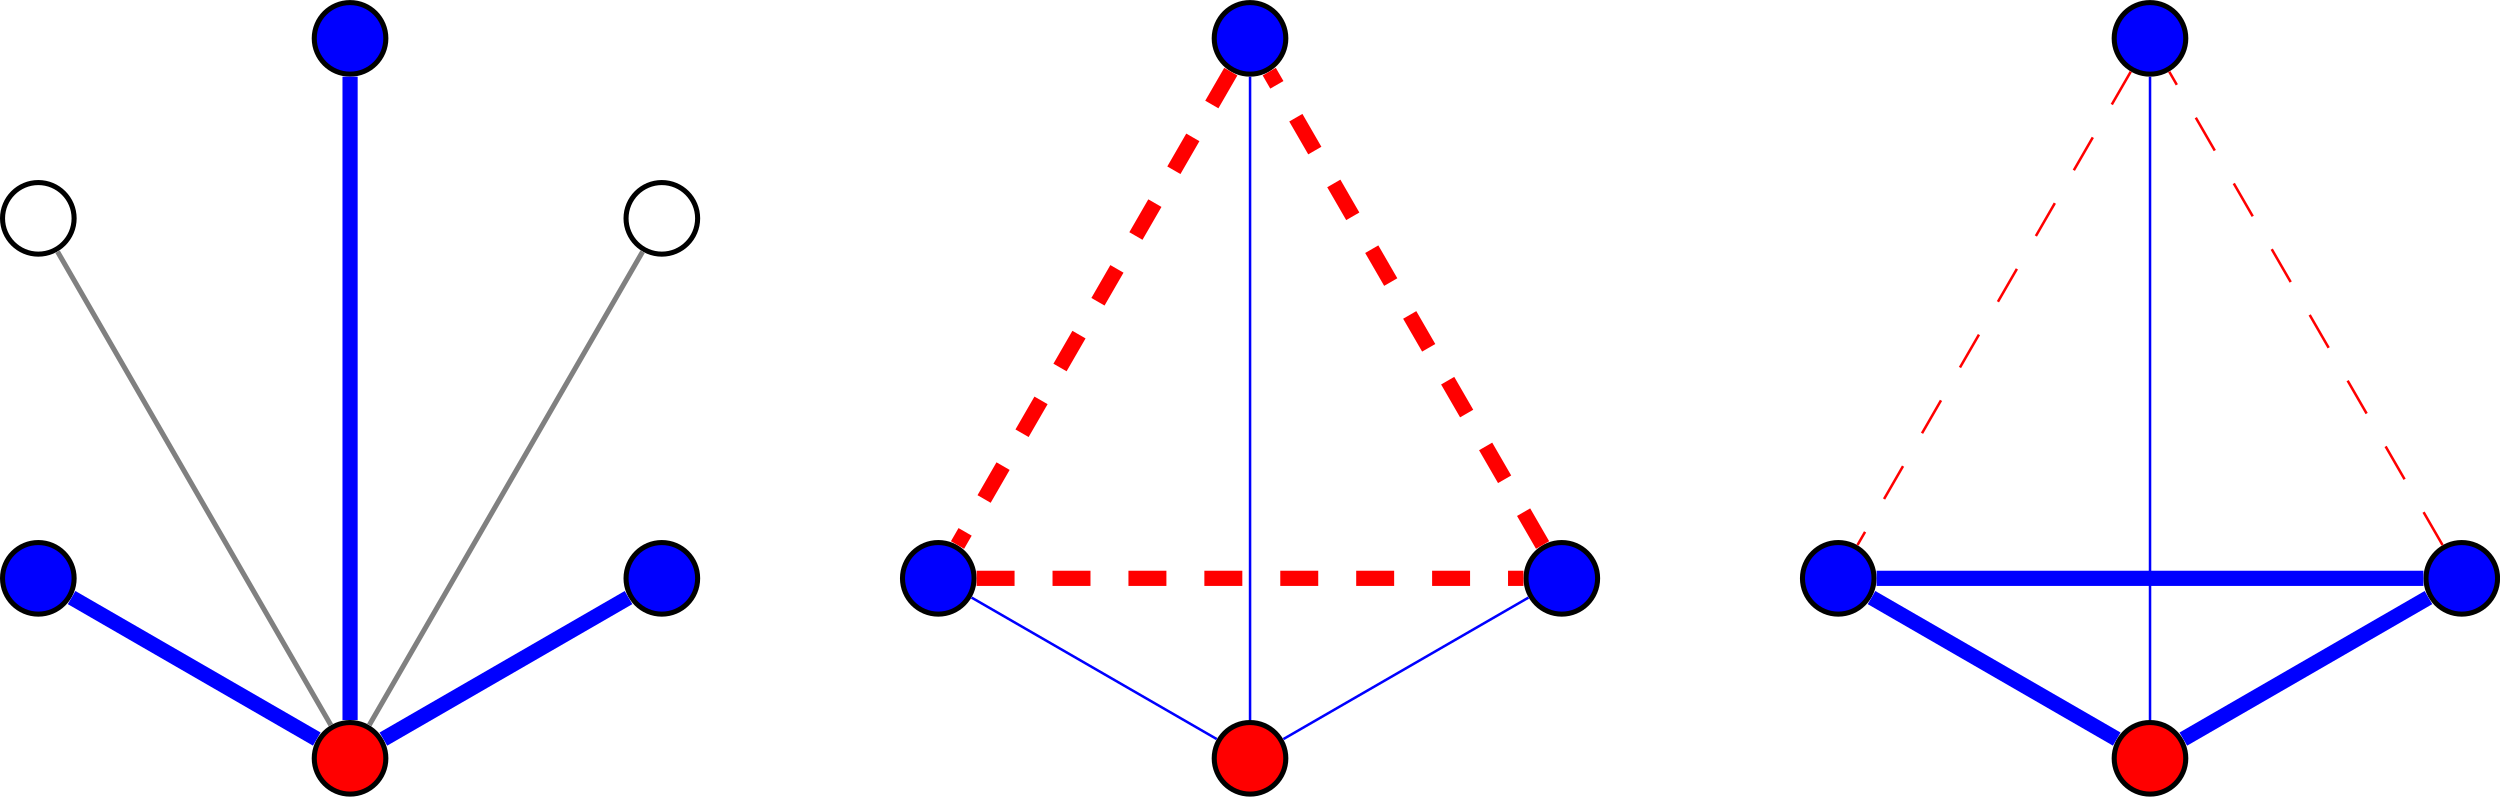
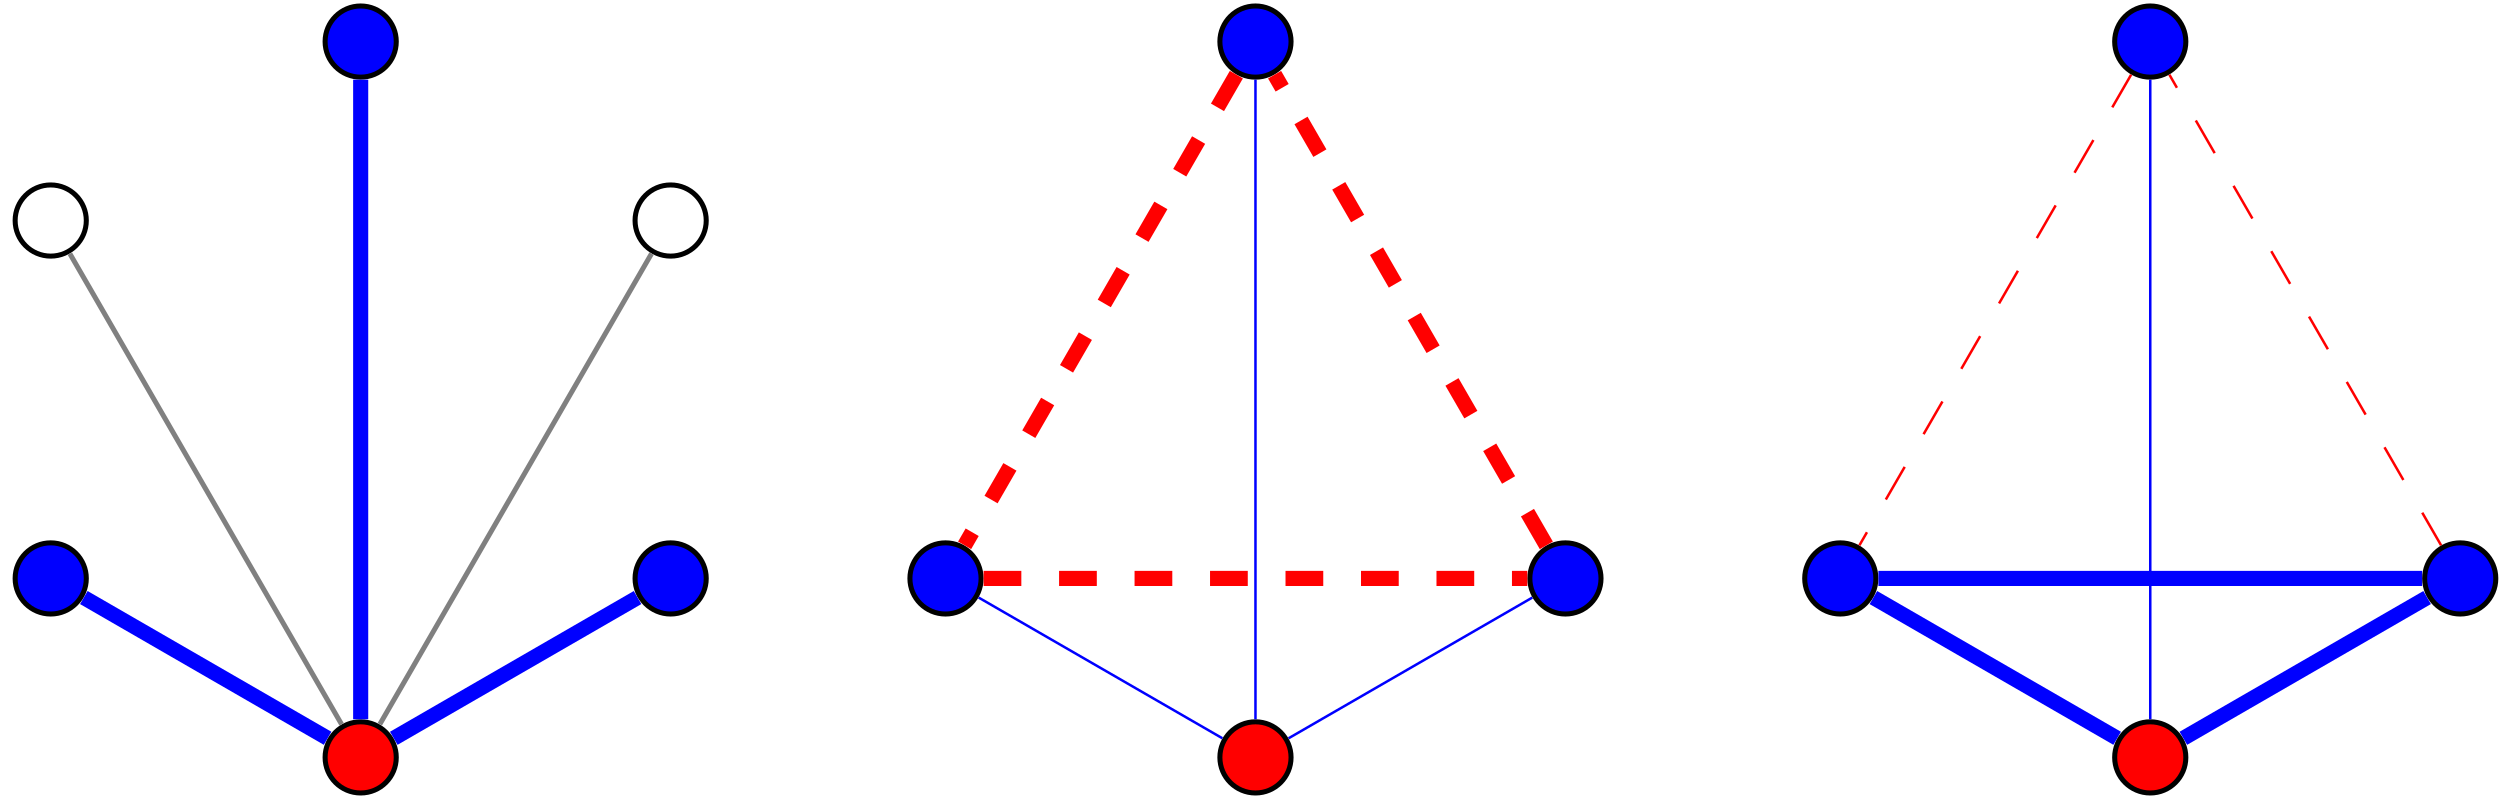
- <svg xmlns="http://www.w3.org/2000/svg" width="196.86pt" height="62.73pt" viewBox="0 0 196.86 62.73" version="1.1">
-   <defs>
-     <clipPath id="clip1">
-       <path d="M 24 56 L 31 56 L 31 62.73 L 24 62.73 Z M 24 56 " />
-     </clipPath>
-     <clipPath id="clip2">
-       <path d="M 19 51 L 37 51 L 37 62.73 L 19 62.73 Z M 19 51 " />
-     </clipPath>
-     <clipPath id="clip3">
-       <path d="M 0 0 L 67 0 L 67 62.73 L 0 62.73 Z M 0 0 " />
-     </clipPath>
-     <clipPath id="clip4">
-       <path d="M 0 14 L 57 14 L 57 62.73 L 0 62.73 Z M 0 14 " />
-     </clipPath>
-     <clipPath id="clip5">
-       <path d="M 95 56 L 102 56 L 102 62.73 L 95 62.73 Z M 95 56 " />
-     </clipPath>
-     <clipPath id="clip6">
-       <path d="M 89 51 L 107 51 L 107 62.73 L 89 62.73 Z M 89 51 " />
-     </clipPath>
-     <clipPath id="clip7">
-       <path d="M 58 0 L 139 0 L 139 62.73 L 58 62.73 Z M 58 0 " />
-     </clipPath>
-     <clipPath id="clip8">
-       <path d="M 166 56 L 173 56 L 173 62.73 L 166 62.73 Z M 166 56 " />
-     </clipPath>
-     <clipPath id="clip9">
-       <path d="M 160 51 L 178 51 L 178 62.73 L 160 62.73 Z M 160 51 " />
-     </clipPath>
-     <clipPath id="clip10">
-       <path d="M 191 42 L 196.859 42 L 196.859 49 L 191 49 Z M 191 42 " />
-     </clipPath>
-     <clipPath id="clip11">
-       <path d="M 185 37 L 196.859 37 L 196.859 54 L 185 54 Z M 185 37 " />
-     </clipPath>
-     <clipPath id="clip12">
-       <path d="M 130 28 L 196.859 28 L 196.859 62.73 L 130 62.73 Z M 130 28 " />
-     </clipPath>
-   </defs>
-   <g id="surface1">
-     <g clip-path="url(#clip1)" clip-rule="nonzero">
-       <path style=" stroke:none;fill-rule:nonzero;fill:rgb(100%,0%,0%);fill-opacity:1;" d="M 30.383 59.715 C 30.383 58.156 29.121 56.895 27.566 56.895 C 26.008 56.895 24.746 58.156 24.746 59.715 C 24.746 61.27 26.008 62.531 27.566 62.531 C 29.121 62.531 30.383 61.27 30.383 59.715 Z M 30.383 59.715 " />
-     </g>
-     <g clip-path="url(#clip2)" clip-rule="nonzero">
-       <path style="fill:none;stroke-width:0.399;stroke-linecap:butt;stroke-linejoin:miter;stroke:rgb(0%,0%,0%);stroke-opacity:1;stroke-miterlimit:10;" d="M 2.817 -28.348 C 2.817 -26.789 1.555 -25.528 0 -25.528 C -1.558 -25.528 -2.82 -26.789 -2.82 -28.348 C -2.82 -29.903 -1.558 -31.164 0 -31.164 C 1.555 -31.164 2.817 -29.903 2.817 -28.348 Z M 2.817 -28.348 " transform="matrix(1,0,0,-1,27.566,31.367)" />
-     </g>
-     <path style="fill-rule:nonzero;fill:rgb(0%,0%,100%);fill-opacity:1;stroke-width:0.399;stroke-linecap:butt;stroke-linejoin:miter;stroke:rgb(0%,0%,0%);stroke-opacity:1;stroke-miterlimit:10;" d="M 27.368 -14.172 C 27.368 -12.617 26.106 -11.356 24.547 -11.356 C 22.993 -11.356 21.731 -12.617 21.731 -14.172 C 21.731 -15.731 22.993 -16.992 24.547 -16.992 C 26.106 -16.992 27.368 -15.731 27.368 -14.172 Z M 27.368 -14.172 " transform="matrix(1,0,0,-1,27.566,31.367)" />
-     <path style="fill-rule:nonzero;fill:rgb(100%,100%,100%);fill-opacity:1;stroke-width:0.399;stroke-linecap:butt;stroke-linejoin:miter;stroke:rgb(0%,0%,0%);stroke-opacity:1;stroke-miterlimit:10;" d="M 27.368 14.172 C 27.368 15.73 26.106 16.992 24.547 16.992 C 22.993 16.992 21.731 15.73 21.731 14.172 C 21.731 12.617 22.993 11.355 24.547 11.355 C 26.106 11.355 27.368 12.617 27.368 14.172 Z M 27.368 14.172 " transform="matrix(1,0,0,-1,27.566,31.367)" />
-     <path style="fill-rule:nonzero;fill:rgb(0%,0%,100%);fill-opacity:1;stroke-width:0.399;stroke-linecap:butt;stroke-linejoin:miter;stroke:rgb(0%,0%,0%);stroke-opacity:1;stroke-miterlimit:10;" d="M 2.817 28.347 C 2.817 29.902 1.555 31.164 0 31.164 C -1.558 31.164 -2.82 29.902 -2.82 28.347 C -2.82 26.789 -1.558 25.527 0 25.527 C 1.555 25.527 2.817 26.789 2.817 28.347 Z M 2.817 28.347 " transform="matrix(1,0,0,-1,27.566,31.367)" />
-     <path style="fill-rule:nonzero;fill:rgb(100%,100%,100%);fill-opacity:1;stroke-width:0.399;stroke-linecap:butt;stroke-linejoin:miter;stroke:rgb(0%,0%,0%);stroke-opacity:1;stroke-miterlimit:10;" d="M -21.73 14.172 C -21.73 15.73 -22.992 16.992 -24.55 16.992 C -26.105 16.992 -27.367 15.73 -27.367 14.172 C -27.367 12.617 -26.105 11.355 -24.55 11.355 C -22.992 11.355 -21.73 12.617 -21.73 14.172 Z M -21.73 14.172 " transform="matrix(1,0,0,-1,27.566,31.367)" />
-     <path style="fill-rule:nonzero;fill:rgb(0%,0%,100%);fill-opacity:1;stroke-width:0.399;stroke-linecap:butt;stroke-linejoin:miter;stroke:rgb(0%,0%,0%);stroke-opacity:1;stroke-miterlimit:10;" d="M -21.73 -14.172 C -21.73 -12.617 -22.992 -11.356 -24.55 -11.356 C -26.105 -11.356 -27.367 -12.617 -27.367 -14.172 C -27.367 -15.731 -26.105 -16.992 -24.55 -16.992 C -22.992 -16.992 -21.73 -15.731 -21.73 -14.172 Z M -21.73 -14.172 " transform="matrix(1,0,0,-1,27.566,31.367)" />
-     <g clip-path="url(#clip3)" clip-rule="nonzero">
-       <path style="fill:none;stroke-width:1.196;stroke-linecap:butt;stroke-linejoin:miter;stroke:rgb(0%,0%,100%);stroke-opacity:1;stroke-miterlimit:10;" d="M 2.622 -26.832 L 21.926 -15.688 M 0 -25.328 L 0 25.328 M -2.621 -26.832 L -21.929 -15.688 " transform="matrix(1,0,0,-1,27.566,31.367)" />
-     </g>
-     <g clip-path="url(#clip4)" clip-rule="nonzero">
-       <path style="fill:none;stroke-width:0.399;stroke-linecap:butt;stroke-linejoin:miter;stroke:rgb(50%,50%,50%);stroke-opacity:1;stroke-miterlimit:10;" d="M 1.512 -25.727 L 23.036 11.551 M -1.515 -25.727 L -23.035 11.551 " transform="matrix(1,0,0,-1,27.566,31.367)" />
-     </g>
-     <g clip-path="url(#clip5)" clip-rule="nonzero">
-       <path style=" stroke:none;fill-rule:nonzero;fill:rgb(100%,0%,0%);fill-opacity:1;" d="M 101.25 59.715 C 101.25 58.156 99.988 56.895 98.434 56.895 C 96.875 56.895 95.613 58.156 95.613 59.715 C 95.613 61.27 96.875 62.531 98.434 62.531 C 99.988 62.531 101.25 61.27 101.25 59.715 Z M 101.25 59.715 " />
-     </g>
-     <g clip-path="url(#clip6)" clip-rule="nonzero">
-       <path style="fill:none;stroke-width:0.399;stroke-linecap:butt;stroke-linejoin:miter;stroke:rgb(0%,0%,0%);stroke-opacity:1;stroke-miterlimit:10;" d="M 73.684 -28.348 C 73.684 -26.789 72.422 -25.528 70.868 -25.528 C 69.309 -25.528 68.047 -26.789 68.047 -28.348 C 68.047 -29.903 69.309 -31.164 70.868 -31.164 C 72.422 -31.164 73.684 -29.903 73.684 -28.348 Z M 73.684 -28.348 " transform="matrix(1,0,0,-1,27.566,31.367)" />
-     </g>
-     <path style="fill-rule:nonzero;fill:rgb(0%,0%,100%);fill-opacity:1;stroke-width:0.399;stroke-linecap:butt;stroke-linejoin:miter;stroke:rgb(0%,0%,0%);stroke-opacity:1;stroke-miterlimit:10;" d="M 49.137 -14.172 C 49.137 -12.617 47.875 -11.356 46.317 -11.356 C 44.762 -11.356 43.5 -12.617 43.5 -14.172 C 43.5 -15.731 44.762 -16.992 46.317 -16.992 C 47.875 -16.992 49.137 -15.731 49.137 -14.172 Z M 49.137 -14.172 " transform="matrix(1,0,0,-1,27.566,31.367)" />
-     <path style="fill-rule:nonzero;fill:rgb(0%,0%,100%);fill-opacity:1;stroke-width:0.399;stroke-linecap:butt;stroke-linejoin:miter;stroke:rgb(0%,0%,0%);stroke-opacity:1;stroke-miterlimit:10;" d="M 98.235 -14.172 C 98.235 -12.617 96.973 -11.356 95.414 -11.356 C 93.86 -11.356 92.598 -12.617 92.598 -14.172 C 92.598 -15.731 93.86 -16.992 95.414 -16.992 C 96.973 -16.992 98.235 -15.731 98.235 -14.172 Z M 98.235 -14.172 " transform="matrix(1,0,0,-1,27.566,31.367)" />
-     <path style="fill-rule:nonzero;fill:rgb(0%,0%,100%);fill-opacity:1;stroke-width:0.399;stroke-linecap:butt;stroke-linejoin:miter;stroke:rgb(0%,0%,0%);stroke-opacity:1;stroke-miterlimit:10;" d="M 73.684 28.347 C 73.684 29.902 72.422 31.164 70.868 31.164 C 69.309 31.164 68.047 29.902 68.047 28.347 C 68.047 26.789 69.309 25.527 70.868 25.527 C 72.422 25.527 73.684 26.789 73.684 28.347 Z M 73.684 28.347 " transform="matrix(1,0,0,-1,27.566,31.367)" />
-     <path style="fill:none;stroke-width:0.199;stroke-linecap:butt;stroke-linejoin:miter;stroke:rgb(0%,0%,100%);stroke-opacity:1;stroke-miterlimit:10;" d="M 68.246 -26.832 L 48.938 -15.688 M 73.489 -26.832 L 92.793 -15.688 M 70.868 -25.328 L 70.868 25.328 " transform="matrix(1,0,0,-1,27.566,31.367)" />
-     <g clip-path="url(#clip7)" clip-rule="nonzero">
-       <path style="fill:none;stroke-width:1.196;stroke-linecap:butt;stroke-linejoin:miter;stroke:rgb(100%,0%,0%);stroke-opacity:1;stroke-dasharray:2.989,2.989;stroke-miterlimit:10;" d="M 69.352 25.726 L 47.832 -11.551 M 49.336 -14.172 L 92.399 -14.172 M 93.903 -11.551 L 72.379 25.726 " transform="matrix(1,0,0,-1,27.566,31.367)" />
-     </g>
-     <g clip-path="url(#clip8)" clip-rule="nonzero">
-       <path style=" stroke:none;fill-rule:nonzero;fill:rgb(100%,0%,0%);fill-opacity:1;" d="M 172.117 59.715 C 172.117 58.156 170.855 56.895 169.301 56.895 C 167.742 56.895 166.48 58.156 166.48 59.715 C 166.48 61.27 167.742 62.531 169.301 62.531 C 170.855 62.531 172.117 61.27 172.117 59.715 Z M 172.117 59.715 " />
-     </g>
-     <g clip-path="url(#clip9)" clip-rule="nonzero">
-       <path style="fill:none;stroke-width:0.399;stroke-linecap:butt;stroke-linejoin:miter;stroke:rgb(0%,0%,0%);stroke-opacity:1;stroke-miterlimit:10;" d="M 144.551 -28.348 C 144.551 -26.789 143.289 -25.528 141.735 -25.528 C 140.176 -25.528 138.914 -26.789 138.914 -28.348 C 138.914 -29.903 140.176 -31.164 141.735 -31.164 C 143.289 -31.164 144.551 -29.903 144.551 -28.348 Z M 144.551 -28.348 " transform="matrix(1,0,0,-1,27.566,31.367)" />
-     </g>
-     <path style="fill-rule:nonzero;fill:rgb(0%,0%,100%);fill-opacity:1;stroke-width:0.399;stroke-linecap:butt;stroke-linejoin:miter;stroke:rgb(0%,0%,0%);stroke-opacity:1;stroke-miterlimit:10;" d="M 120.004 -14.172 C 120.004 -12.617 118.743 -11.356 117.184 -11.356 C 115.629 -11.356 114.368 -12.617 114.368 -14.172 C 114.368 -15.731 115.629 -16.992 117.184 -16.992 C 118.743 -16.992 120.004 -15.731 120.004 -14.172 Z M 120.004 -14.172 " transform="matrix(1,0,0,-1,27.566,31.367)" />
-     <g clip-path="url(#clip10)" clip-rule="nonzero">
-       <path style=" stroke:none;fill-rule:nonzero;fill:rgb(0%,0%,100%);fill-opacity:1;" d="M 196.668 45.539 C 196.668 43.984 195.406 42.723 193.848 42.723 C 192.293 42.723 191.031 43.984 191.031 45.539 C 191.031 47.098 192.293 48.359 193.848 48.359 C 195.406 48.359 196.668 47.098 196.668 45.539 Z M 196.668 45.539 " />
-     </g>
-     <g clip-path="url(#clip11)" clip-rule="nonzero">
-       <path style="fill:none;stroke-width:0.399;stroke-linecap:butt;stroke-linejoin:miter;stroke:rgb(0%,0%,0%);stroke-opacity:1;stroke-miterlimit:10;" d="M 169.102 -14.172 C 169.102 -12.617 167.84 -11.356 166.282 -11.356 C 164.727 -11.356 163.465 -12.617 163.465 -14.172 C 163.465 -15.731 164.727 -16.992 166.282 -16.992 C 167.84 -16.992 169.102 -15.731 169.102 -14.172 Z M 169.102 -14.172 " transform="matrix(1,0,0,-1,27.566,31.367)" />
-     </g>
-     <path style="fill-rule:nonzero;fill:rgb(0%,0%,100%);fill-opacity:1;stroke-width:0.399;stroke-linecap:butt;stroke-linejoin:miter;stroke:rgb(0%,0%,0%);stroke-opacity:1;stroke-miterlimit:10;" d="M 144.551 28.347 C 144.551 29.902 143.289 31.164 141.735 31.164 C 140.176 31.164 138.914 29.902 138.914 28.347 C 138.914 26.789 140.176 25.527 141.735 25.527 C 143.289 25.527 144.551 26.789 144.551 28.347 Z M 144.551 28.347 " transform="matrix(1,0,0,-1,27.566,31.367)" />
-     <g clip-path="url(#clip12)" clip-rule="nonzero">
-       <path style="fill:none;stroke-width:1.196;stroke-linecap:butt;stroke-linejoin:miter;stroke:rgb(0%,0%,100%);stroke-opacity:1;stroke-miterlimit:10;" d="M 139.114 -26.832 L 119.805 -15.688 M 144.356 -26.832 L 163.661 -15.688 M 120.204 -14.172 L 163.266 -14.172 " transform="matrix(1,0,0,-1,27.566,31.367)" />
-     </g>
-     <path style="fill:none;stroke-width:0.199;stroke-linecap:butt;stroke-linejoin:miter;stroke:rgb(0%,0%,100%);stroke-opacity:1;stroke-miterlimit:10;" d="M 141.735 -25.328 L 141.735 25.328 " transform="matrix(1,0,0,-1,27.566,31.367)" />
-     <path style="fill:none;stroke-width:0.199;stroke-linecap:butt;stroke-linejoin:miter;stroke:rgb(100%,0%,0%);stroke-opacity:1;stroke-dasharray:2.989,2.989;stroke-miterlimit:10;" d="M 140.219 25.726 L 118.7 -11.551 M 164.77 -11.551 L 143.246 25.726 " transform="matrix(1,0,0,-1,27.566,31.367)" />
+ <svg xmlns="http://www.w3.org/2000/svg" version="1.1" width="6.985cm" height="2.258cm" viewBox="0 0 198 64">
+   <clipPath id="cp0">
+     <path transform="matrix(1,0,0,-1,1,63)" d="M 0 0 L 196.864 0 L 196.864 62.727 L 0 62.727 Z " />
+   </clipPath>
+   <g clip-path="url(#cp0)">
+     <path transform="matrix(1,0,0,-1,28.566,31.636)" d="M 2.818 -28.347 C 2.818 -26.79 1.556 -25.529 0 -25.529 C -1.556 -25.529 -2.818 -26.79 -2.818 -28.347 C -2.818 -29.903 -1.556 -31.165 0 -31.165 C 1.556 -31.165 2.818 -29.903 2.818 -28.347 Z M 0 -28.347 " fill="rgb(255,0,0)" />
+     <path transform="matrix(1,0,0,-1,28.566,31.636)" stroke-width=".399" stroke-linecap="butt" stroke-miterlimit="10" stroke-linejoin="miter" fill="none" stroke="rgb(0,0,0)" d="M 2.818 -28.347 C 2.818 -26.79 1.556 -25.529 0 -25.529 C -1.556 -25.529 -2.818 -26.79 -2.818 -28.347 C -2.818 -29.903 -1.556 -31.165 0 -31.165 C 1.556 -31.165 2.818 -29.903 2.818 -28.347 Z M 0 -28.347 " />
+     <path transform="matrix(1,0,0,-1,28.566,31.636)" d="M 27.367 -14.173 C 27.367 -12.617 26.105 -11.355 24.549 -11.355 C 22.993 -11.355 21.731 -12.617 21.731 -14.173 C 21.731 -15.73 22.993 -16.991 24.549 -16.991 C 26.105 -16.991 27.367 -15.73 27.367 -14.173 Z M 24.549 -14.173 " fill="rgb(0,0,255)" />
+     <path transform="matrix(1,0,0,-1,28.566,31.636)" stroke-width=".399" stroke-linecap="butt" stroke-miterlimit="10" stroke-linejoin="miter" fill="none" stroke="rgb(0,0,0)" d="M 27.367 -14.173 C 27.367 -12.617 26.105 -11.355 24.549 -11.355 C 22.993 -11.355 21.731 -12.617 21.731 -14.173 C 21.731 -15.73 22.993 -16.991 24.549 -16.991 C 26.105 -16.991 27.367 -15.73 27.367 -14.173 Z M 24.549 -14.173 " />
+     <path transform="matrix(1,0,0,-1,28.566,31.636)" d="M 27.367 14.173 C 27.367 15.73 26.105 16.991 24.549 16.991 C 22.993 16.991 21.731 15.73 21.731 14.173 C 21.731 12.617 22.993 11.355 24.549 11.355 C 26.105 11.355 27.367 12.617 27.367 14.173 Z M 24.549 14.173 " fill="rgb(255,255,255)" />
+     <path transform="matrix(1,0,0,-1,28.566,31.636)" stroke-width=".399" stroke-linecap="butt" stroke-miterlimit="10" stroke-linejoin="miter" fill="none" stroke="rgb(0,0,0)" d="M 27.367 14.173 C 27.367 15.73 26.105 16.991 24.549 16.991 C 22.993 16.991 21.731 15.73 21.731 14.173 C 21.731 12.617 22.993 11.355 24.549 11.355 C 26.105 11.355 27.367 12.617 27.367 14.173 Z M 24.549 14.173 " />
+     <path transform="matrix(1,0,0,-1,28.566,31.636)" d="M 2.818 28.347 C 2.818 29.903 1.556 31.165 0 31.165 C -1.556 31.165 -2.818 29.903 -2.818 28.347 C -2.818 26.79 -1.556 25.529 0 25.529 C 1.556 25.529 2.818 26.79 2.818 28.347 Z M 0 28.347 " fill="rgb(0,0,255)" />
+     <path transform="matrix(1,0,0,-1,28.566,31.636)" stroke-width=".399" stroke-linecap="butt" stroke-miterlimit="10" stroke-linejoin="miter" fill="none" stroke="rgb(0,0,0)" d="M 2.818 28.347 C 2.818 29.903 1.556 31.165 0 31.165 C -1.556 31.165 -2.818 29.903 -2.818 28.347 C -2.818 26.79 -1.556 25.529 0 25.529 C 1.556 25.529 2.818 26.79 2.818 28.347 Z M 0 28.347 " />
+     <path transform="matrix(1,0,0,-1,28.566,31.636)" d="M -21.731 14.173 C -21.731 15.73 -22.993 16.991 -24.549 16.991 C -26.105 16.991 -27.367 15.73 -27.367 14.173 C -27.367 12.617 -26.105 11.355 -24.549 11.355 C -22.993 11.355 -21.731 12.617 -21.731 14.173 Z M -24.549 14.173 " fill="rgb(255,255,255)" />
+     <path transform="matrix(1,0,0,-1,28.566,31.636)" stroke-width=".399" stroke-linecap="butt" stroke-miterlimit="10" stroke-linejoin="miter" fill="none" stroke="rgb(0,0,0)" d="M -21.731 14.173 C -21.731 15.73 -22.993 16.991 -24.549 16.991 C -26.105 16.991 -27.367 15.73 -27.367 14.173 C -27.367 12.617 -26.105 11.355 -24.549 11.355 C -22.993 11.355 -21.731 12.617 -21.731 14.173 Z M -24.549 14.173 " />
+     <path transform="matrix(1,0,0,-1,28.566,31.636)" d="M -21.731 -14.173 C -21.731 -12.617 -22.993 -11.355 -24.549 -11.355 C -26.105 -11.355 -27.367 -12.617 -27.367 -14.173 C -27.367 -15.73 -26.105 -16.991 -24.549 -16.991 C -22.993 -16.991 -21.731 -15.73 -21.731 -14.173 Z M -24.549 -14.173 " fill="rgb(0,0,255)" />
+     <path transform="matrix(1,0,0,-1,28.566,31.636)" stroke-width=".399" stroke-linecap="butt" stroke-miterlimit="10" stroke-linejoin="miter" fill="none" stroke="rgb(0,0,0)" d="M -21.731 -14.173 C -21.731 -12.617 -22.993 -11.355 -24.549 -11.355 C -26.105 -11.355 -27.367 -12.617 -27.367 -14.173 C -27.367 -15.73 -26.105 -16.991 -24.549 -16.991 C -22.993 -16.991 -21.731 -15.73 -21.731 -14.173 Z M -24.549 -14.173 " />
+     <path transform="matrix(1,0,0,-1,28.566,31.636)" stroke-width="1.196" stroke-linecap="butt" stroke-miterlimit="10" stroke-linejoin="miter" fill="none" stroke="rgb(0,0,255)" d="M 2.621 -26.833 L 21.928 -15.687 M 0 -25.329 L 0 25.329 M -2.621 -26.833 L -21.928 -15.687 " />
+     <path transform="matrix(1,0,0,-1,28.566,31.636)" stroke-width=".399" stroke-linecap="butt" stroke-miterlimit="10" stroke-linejoin="miter" fill="none" stroke="rgb(128,128,128)" d="M 1.514 -25.725 L 23.036 11.552 M -1.514 -25.725 L -23.036 11.552 " />
+     <path transform="matrix(1,0,0,-1,28.566,31.636)" d="M 73.685 -28.347 C 73.685 -26.79 72.423 -25.529 70.867 -25.529 C 69.311 -25.529 68.049 -26.79 68.049 -28.347 C 68.049 -29.903 69.311 -31.165 70.867 -31.165 C 72.423 -31.165 73.685 -29.903 73.685 -28.347 Z M 70.867 -28.347 " fill="rgb(255,0,0)" />
+     <path transform="matrix(1,0,0,-1,28.566,31.636)" stroke-width=".399" stroke-linecap="butt" stroke-miterlimit="10" stroke-linejoin="miter" fill="none" stroke="rgb(0,0,0)" d="M 73.685 -28.347 C 73.685 -26.79 72.423 -25.529 70.867 -25.529 C 69.311 -25.529 68.049 -26.79 68.049 -28.347 C 68.049 -29.903 69.311 -31.165 70.867 -31.165 C 72.423 -31.165 73.685 -29.903 73.685 -28.347 Z M 70.867 -28.347 " />
+     <path transform="matrix(1,0,0,-1,28.566,31.636)" d="M 49.136 -14.173 C 49.136 -12.617 47.874 -11.355 46.318 -11.355 C 44.762 -11.355 43.5 -12.617 43.5 -14.173 C 43.5 -15.73 44.762 -16.991 46.318 -16.991 C 47.874 -16.991 49.136 -15.73 49.136 -14.173 Z M 46.318 -14.173 " fill="rgb(0,0,255)" />
+     <path transform="matrix(1,0,0,-1,28.566,31.636)" stroke-width=".399" stroke-linecap="butt" stroke-miterlimit="10" stroke-linejoin="miter" fill="none" stroke="rgb(0,0,0)" d="M 49.136 -14.173 C 49.136 -12.617 47.874 -11.355 46.318 -11.355 C 44.762 -11.355 43.5 -12.617 43.5 -14.173 C 43.5 -15.73 44.762 -16.991 46.318 -16.991 C 47.874 -16.991 49.136 -15.73 49.136 -14.173 Z M 46.318 -14.173 " />
+     <path transform="matrix(1,0,0,-1,28.566,31.636)" d="M 98.234 -14.173 C 98.234 -12.617 96.973 -11.355 95.416 -11.355 C 93.86 -11.355 92.598 -12.617 92.598 -14.173 C 92.598 -15.73 93.86 -16.991 95.416 -16.991 C 96.973 -16.991 98.234 -15.73 98.234 -14.173 Z M 95.416 -14.173 " fill="rgb(0,0,255)" />
+     <path transform="matrix(1,0,0,-1,28.566,31.636)" stroke-width=".399" stroke-linecap="butt" stroke-miterlimit="10" stroke-linejoin="miter" fill="none" stroke="rgb(0,0,0)" d="M 98.234 -14.173 C 98.234 -12.617 96.973 -11.355 95.416 -11.355 C 93.86 -11.355 92.598 -12.617 92.598 -14.173 C 92.598 -15.73 93.86 -16.991 95.416 -16.991 C 96.973 -16.991 98.234 -15.73 98.234 -14.173 Z M 95.416 -14.173 " />
+     <path transform="matrix(1,0,0,-1,28.566,31.636)" d="M 73.685 28.347 C 73.685 29.903 72.423 31.165 70.867 31.165 C 69.311 31.165 68.049 29.903 68.049 28.347 C 68.049 26.79 69.311 25.529 70.867 25.529 C 72.423 25.529 73.685 26.79 73.685 28.347 Z M 70.867 28.347 " fill="rgb(0,0,255)" />
+     <path transform="matrix(1,0,0,-1,28.566,31.636)" stroke-width=".399" stroke-linecap="butt" stroke-miterlimit="10" stroke-linejoin="miter" fill="none" stroke="rgb(0,0,0)" d="M 73.685 28.347 C 73.685 29.903 72.423 31.165 70.867 31.165 C 69.311 31.165 68.049 29.903 68.049 28.347 C 68.049 26.79 69.311 25.529 70.867 25.529 C 72.423 25.529 73.685 26.79 73.685 28.347 Z M 70.867 28.347 " />
+     <path transform="matrix(1,0,0,-1,28.566,31.636)" stroke-width=".199" stroke-linecap="butt" stroke-miterlimit="10" stroke-linejoin="miter" fill="none" stroke="rgb(0,0,255)" d="M 68.246 -26.833 L 48.939 -15.687 M 73.488 -26.833 L 92.795 -15.687 M 70.867 -25.329 L 70.867 25.329 " />
+     <path transform="matrix(1,0,0,-1,28.566,31.636)" stroke-width="1.196" stroke-linecap="butt" stroke-dasharray="2.989,2.989" stroke-miterlimit="10" stroke-linejoin="miter" fill="none" stroke="rgb(255,0,0)" d="M 69.353 25.725 L 47.831 -11.552 M 49.335 -14.173 L 92.399 -14.173 M 93.903 -11.552 L 72.38 25.725 " />
+     <path transform="matrix(1,0,0,-1,28.566,31.636)" d="M 144.552 -28.347 C 144.552 -26.79 143.291 -25.529 141.734 -25.529 C 140.178 -25.529 138.916 -26.79 138.916 -28.347 C 138.916 -29.903 140.178 -31.165 141.734 -31.165 C 143.291 -31.165 144.552 -29.903 144.552 -28.347 Z M 141.734 -28.347 " fill="rgb(255,0,0)" />
+     <path transform="matrix(1,0,0,-1,28.566,31.636)" stroke-width=".399" stroke-linecap="butt" stroke-miterlimit="10" stroke-linejoin="miter" fill="none" stroke="rgb(0,0,0)" d="M 144.552 -28.347 C 144.552 -26.79 143.291 -25.529 141.734 -25.529 C 140.178 -25.529 138.916 -26.79 138.916 -28.347 C 138.916 -29.903 140.178 -31.165 141.734 -31.165 C 143.291 -31.165 144.552 -29.903 144.552 -28.347 Z M 141.734 -28.347 " />
+     <path transform="matrix(1,0,0,-1,28.566,31.636)" d="M 120.003 -14.173 C 120.003 -12.617 118.741 -11.355 117.185 -11.355 C 115.629 -11.355 114.367 -12.617 114.367 -14.173 C 114.367 -15.73 115.629 -16.991 117.185 -16.991 C 118.741 -16.991 120.003 -15.73 120.003 -14.173 Z M 117.185 -14.173 " fill="rgb(0,0,255)" />
+     <path transform="matrix(1,0,0,-1,28.566,31.636)" stroke-width=".399" stroke-linecap="butt" stroke-miterlimit="10" stroke-linejoin="miter" fill="none" stroke="rgb(0,0,0)" d="M 120.003 -14.173 C 120.003 -12.617 118.741 -11.355 117.185 -11.355 C 115.629 -11.355 114.367 -12.617 114.367 -14.173 C 114.367 -15.73 115.629 -16.991 117.185 -16.991 C 118.741 -16.991 120.003 -15.73 120.003 -14.173 Z M 117.185 -14.173 " />
+     <path transform="matrix(1,0,0,-1,28.566,31.636)" d="M 169.101 -14.173 C 169.101 -12.617 167.84 -11.355 166.283 -11.355 C 164.727 -11.355 163.465 -12.617 163.465 -14.173 C 163.465 -15.73 164.727 -16.991 166.283 -16.991 C 167.84 -16.991 169.101 -15.73 169.101 -14.173 Z M 166.283 -14.173 " fill="rgb(0,0,255)" />
+     <path transform="matrix(1,0,0,-1,28.566,31.636)" stroke-width=".399" stroke-linecap="butt" stroke-miterlimit="10" stroke-linejoin="miter" fill="none" stroke="rgb(0,0,0)" d="M 169.101 -14.173 C 169.101 -12.617 167.84 -11.355 166.283 -11.355 C 164.727 -11.355 163.465 -12.617 163.465 -14.173 C 163.465 -15.73 164.727 -16.991 166.283 -16.991 C 167.84 -16.991 169.101 -15.73 169.101 -14.173 Z M 166.283 -14.173 " />
+     <path transform="matrix(1,0,0,-1,28.566,31.636)" d="M 144.552 28.347 C 144.552 29.903 143.291 31.165 141.734 31.165 C 140.178 31.165 138.916 29.903 138.916 28.347 C 138.916 26.79 140.178 25.529 141.734 25.529 C 143.291 25.529 144.552 26.79 144.552 28.347 Z M 141.734 28.347 " fill="rgb(0,0,255)" />
+     <path transform="matrix(1,0,0,-1,28.566,31.636)" stroke-width=".399" stroke-linecap="butt" stroke-miterlimit="10" stroke-linejoin="miter" fill="none" stroke="rgb(0,0,0)" d="M 144.552 28.347 C 144.552 29.903 143.291 31.165 141.734 31.165 C 140.178 31.165 138.916 29.903 138.916 28.347 C 138.916 26.79 140.178 25.529 141.734 25.529 C 143.291 25.529 144.552 26.79 144.552 28.347 Z M 141.734 28.347 " />
+     <path transform="matrix(1,0,0,-1,28.566,31.636)" stroke-width="1.196" stroke-linecap="butt" stroke-miterlimit="10" stroke-linejoin="miter" fill="none" stroke="rgb(0,0,255)" d="M 139.113 -26.833 L 119.806 -15.687 M 144.355 -26.833 L 163.662 -15.687 M 120.202 -14.173 L 163.266 -14.173 " />
+     <path transform="matrix(1,0,0,-1,28.566,31.636)" stroke-width=".199" stroke-linecap="butt" stroke-miterlimit="10" stroke-linejoin="miter" fill="none" stroke="rgb(0,0,255)" d="M 141.734 -25.329 L 141.734 25.329 " />
+     <path transform="matrix(1,0,0,-1,28.566,31.636)" stroke-width=".199" stroke-linecap="butt" stroke-dasharray="2.989,2.989" stroke-miterlimit="10" stroke-linejoin="miter" fill="none" stroke="rgb(255,0,0)" d="M 140.221 25.725 L 118.698 -11.552 M 164.77 -11.552 L 143.248 25.725 " />
  </g>
</svg>
